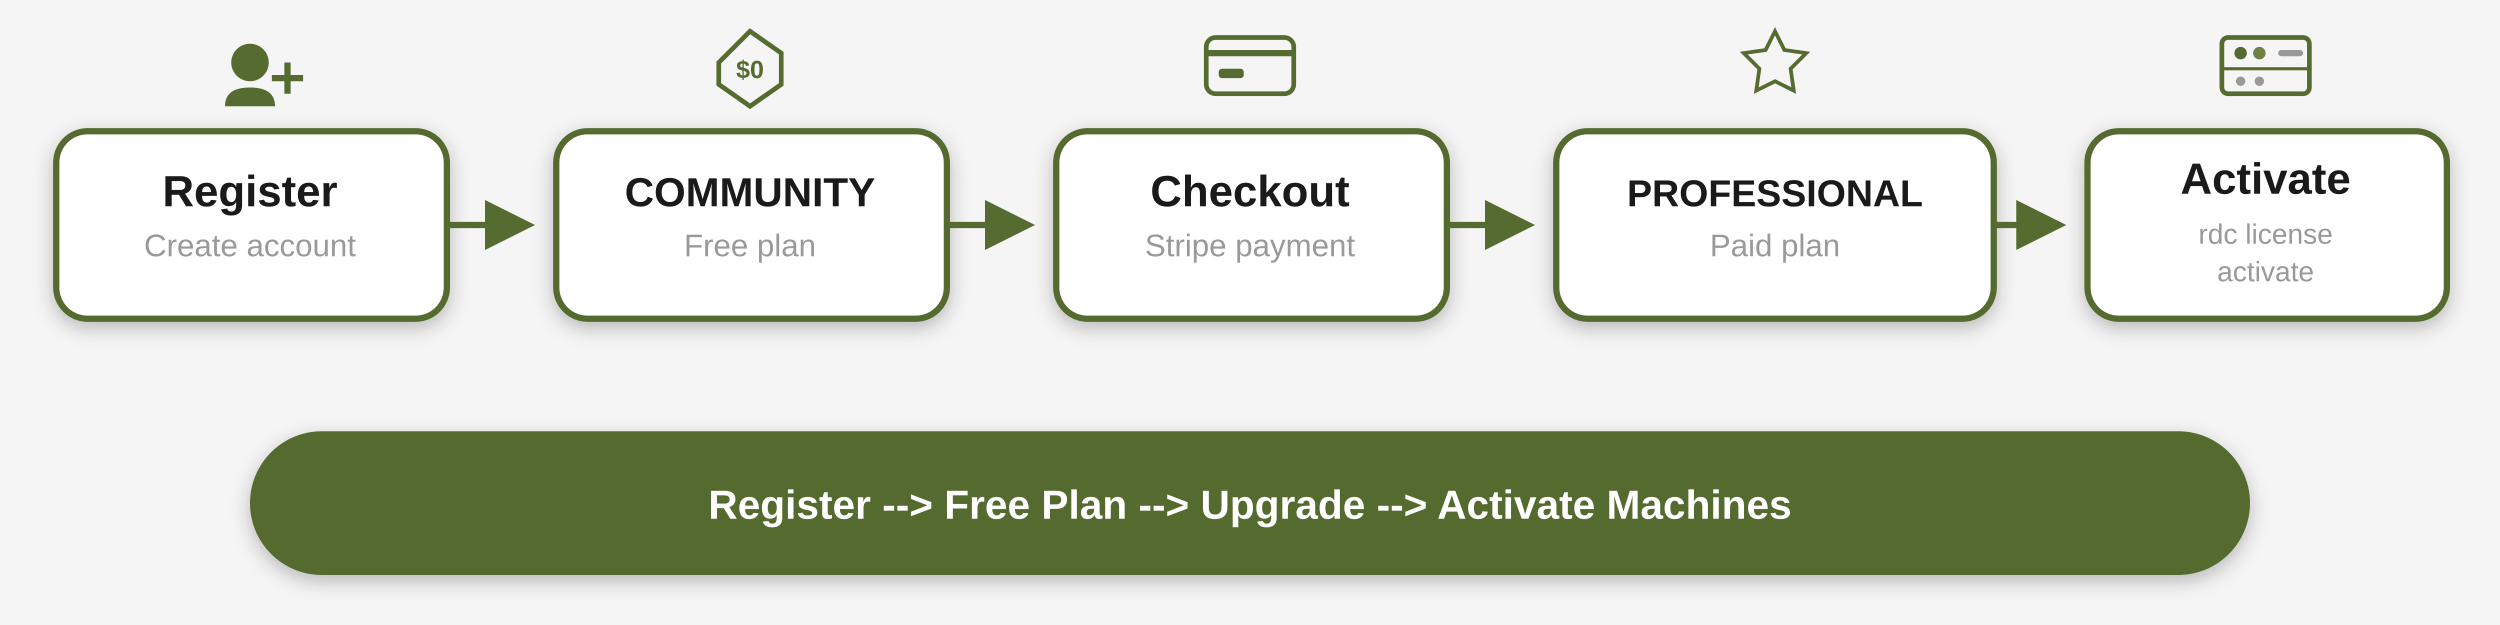
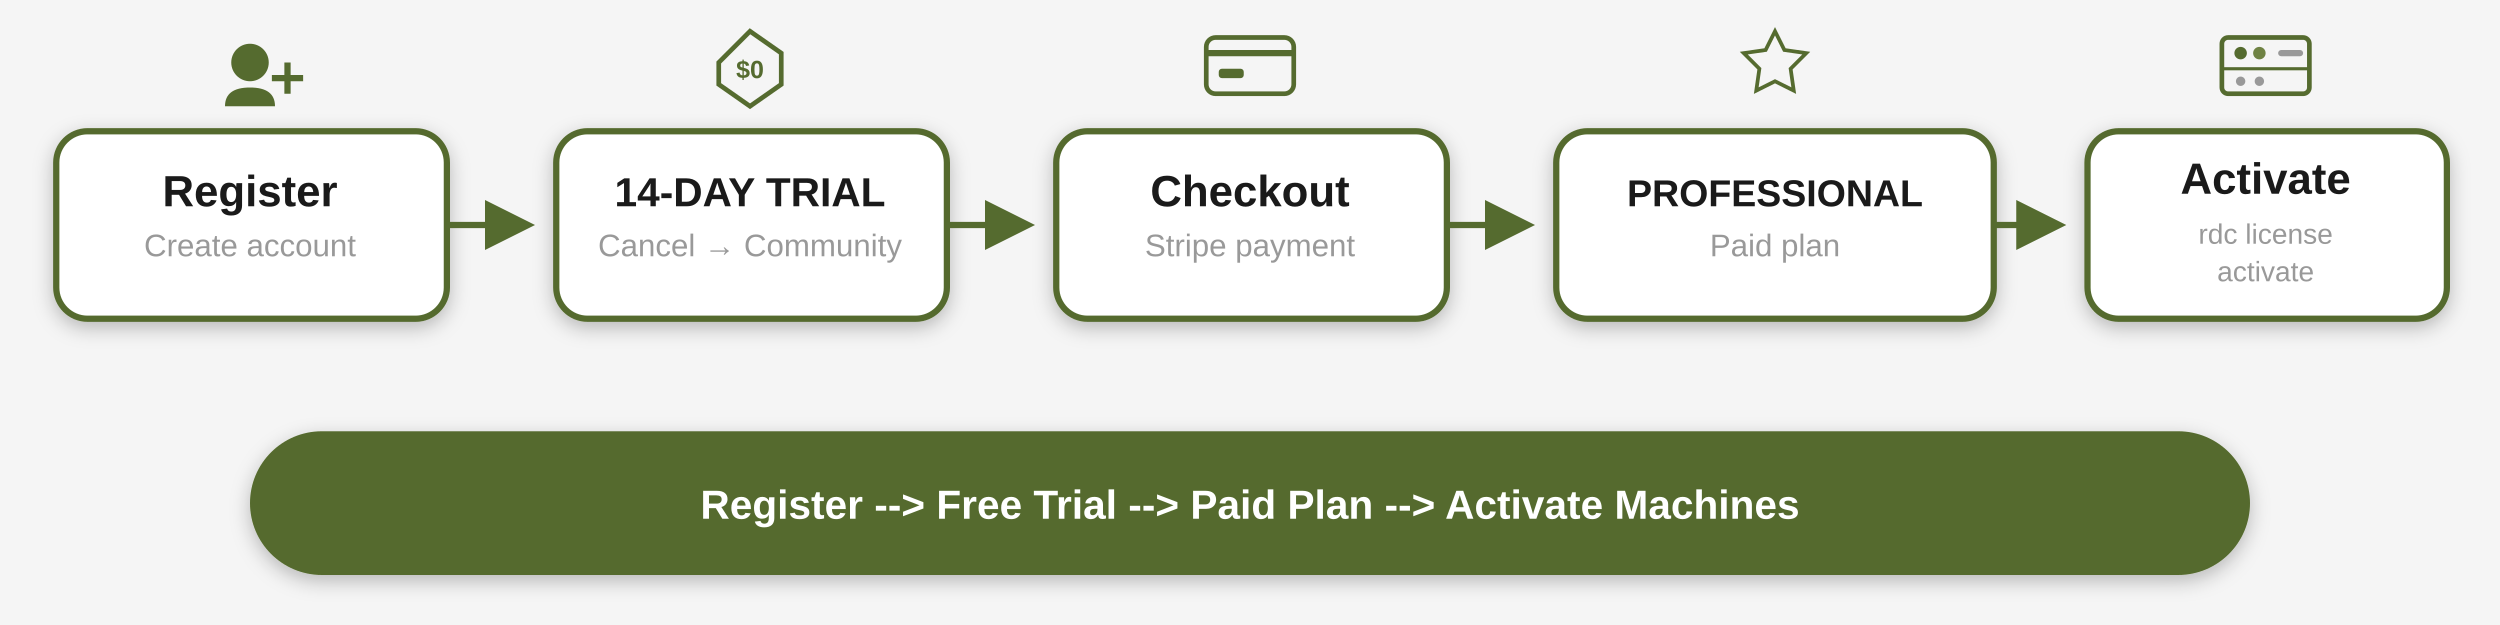
<svg xmlns="http://www.w3.org/2000/svg" viewBox="0 0 800 200" width="800" height="200">
  <defs>
    <filter id="shadow" x="-20%" y="-20%" width="140%" height="140%">
      <feDropShadow dx="0" dy="2" stdDeviation="3" flood-color="#000" flood-opacity="0.25" />
    </filter>
    <marker id="arrow" viewBox="0 0 10 10" refX="8" refY="5" markerWidth="8" markerHeight="8" orient="auto">
      <polygon points="0 0, 10 5, 0 10" fill="#556b2f" />
    </marker>
  </defs>
  <rect width="800" height="200" fill="#f5f5f5" />
  <g transform="translate(80, 20)">
    <circle cx="0" cy="0" r="6" fill="#556b2f" />
    <path d="M -8,14 Q -8,8 0,8 Q 8,8 8,14" fill="#556b2f" />
    <line x1="12" y1="0" x2="12" y2="10" stroke="#556b2f" stroke-width="2" />
    <line x1="7" y1="5" x2="17" y2="5" stroke="#556b2f" stroke-width="2" />
  </g>
  <g filter="url(#shadow)">
    <rect x="18" y="42" width="125" height="60" rx="10" fill="#ffffff" stroke="#556b2f" stroke-width="2" />
  </g>
  <text x="80" y="66" font-family="Arial, sans-serif" font-size="14" font-weight="700" text-anchor="middle" fill="#1a1a1a">Register</text>
  <text x="80" y="82" font-family="Arial, sans-serif" font-size="10" text-anchor="middle" fill="#999999">Create account</text>
  <line x1="143" y1="72" x2="168" y2="72" stroke="#556b2f" stroke-width="2" marker-end="url(#arrow)" />
  <g transform="translate(240, 20)">
    <path d="M -10,0 L 0,-10 L 10,-3 L 10,7 L 0,14 L -10,7 Z" fill="none" stroke="#556b2f" stroke-width="1.5" />
    <text x="0" y="5" font-family="Arial, sans-serif" font-size="8" font-weight="700" text-anchor="middle" fill="#556b2f">$0</text>
  </g>
  <g filter="url(#shadow)">
    <rect x="178" y="42" width="125" height="60" rx="10" fill="#ffffff" stroke="#556b2f" stroke-width="2" />
  </g>
-   <text x="240" y="66" font-family="Arial, sans-serif" font-size="13" font-weight="700" text-anchor="middle" fill="#1a1a1a">COMMUNITY</text>
-   <text x="240" y="82" font-family="Arial, sans-serif" font-size="10" text-anchor="middle" fill="#999999">Free plan</text>
+   <text x="240" y="66" font-family="Arial, sans-serif" font-size="13" font-weight="700" text-anchor="middle" fill="#1a1a1a">14-DAY TRIAL</text>
+   <text x="240" y="82" font-family="Arial, sans-serif" font-size="10" text-anchor="middle" fill="#999999">Cancel → Community</text>
  <line x1="303" y1="72" x2="328" y2="72" stroke="#556b2f" stroke-width="2" marker-end="url(#arrow)" />
  <g transform="translate(400, 20)">
    <rect x="-14" y="-8" width="28" height="18" rx="3" fill="none" stroke="#556b2f" stroke-width="1.5" />
    <line x1="-14" y1="-3" x2="14" y2="-3" stroke="#556b2f" stroke-width="2" />
    <rect x="-10" y="2" width="8" height="3" rx="1" fill="#556b2f" />
  </g>
  <g filter="url(#shadow)">
    <rect x="338" y="42" width="125" height="60" rx="10" fill="#ffffff" stroke="#556b2f" stroke-width="2" />
  </g>
  <text x="400" y="66" font-family="Arial, sans-serif" font-size="14" font-weight="700" text-anchor="middle" fill="#1a1a1a">Checkout</text>
  <text x="400" y="82" font-family="Arial, sans-serif" font-size="10" text-anchor="middle" fill="#999999">Stripe payment</text>
  <line x1="463" y1="72" x2="488" y2="72" stroke="#556b2f" stroke-width="2" marker-end="url(#arrow)" />
  <g transform="translate(568, 20)">
    <polygon points="0,-10 3,-4 10,-3 5,2 6,9 0,6 -6,9 -5,2 -10,-3 -3,-4" fill="none" stroke="#556b2f" stroke-width="1.2" />
  </g>
  <g filter="url(#shadow)">
    <rect x="498" y="42" width="140" height="60" rx="10" fill="#ffffff" stroke="#556b2f" stroke-width="2" />
  </g>
  <text x="568" y="66" font-family="Arial, sans-serif" font-size="12" font-weight="700" text-anchor="middle" fill="#1a1a1a">PROFESSIONAL</text>
  <text x="568" y="82" font-family="Arial, sans-serif" font-size="10" text-anchor="middle" fill="#999999">Paid plan</text>
  <line x1="638" y1="72" x2="658" y2="72" stroke="#556b2f" stroke-width="2" marker-end="url(#arrow)" />
  <g transform="translate(725, 20)">
    <rect x="-14" y="-8" width="28" height="18" rx="2" fill="none" stroke="#556b2f" stroke-width="1.5" />
    <line x1="-14" y1="2" x2="14" y2="2" stroke="#556b2f" stroke-width="1" />
    <circle cx="-8" cy="-3" r="2" fill="#556b2f" />
    <circle cx="-2" cy="-3" r="2" fill="#6f8243" />
    <rect x="4" y="-4" width="8" height="2" rx="1" fill="#999999" />
    <circle cx="-8" cy="6" r="1.5" fill="#999999" />
    <circle cx="-2" cy="6" r="1.5" fill="#999999" />
  </g>
  <g filter="url(#shadow)">
    <rect x="668" y="42" width="115" height="60" rx="10" fill="#ffffff" stroke="#556b2f" stroke-width="2" />
  </g>
  <text x="725" y="62" font-family="Arial, sans-serif" font-size="14" font-weight="700" text-anchor="middle" fill="#1a1a1a">Activate</text>
  <text x="725" y="78" font-family="Arial, sans-serif" font-size="9" text-anchor="middle" fill="#999999">rdc license</text>
  <text x="725" y="90" font-family="Arial, sans-serif" font-size="9" text-anchor="middle" fill="#999999">activate</text>
  <g filter="url(#shadow)">
    <rect x="80" y="138" width="640" height="46" rx="23" fill="#556b2f" />
-     <text x="400" y="166" text-anchor="middle" font-family="Arial, sans-serif" font-size="13" font-weight="700" fill="#ffffff">Register --&gt; Free Plan --&gt; Upgrade --&gt; Activate Machines</text>
+     <text x="400" y="166" text-anchor="middle" font-family="Arial, sans-serif" font-size="13" font-weight="700" fill="#ffffff">Register --&gt; Free Trial --&gt; Paid Plan --&gt; Activate Machines</text>
  </g>
</svg>
